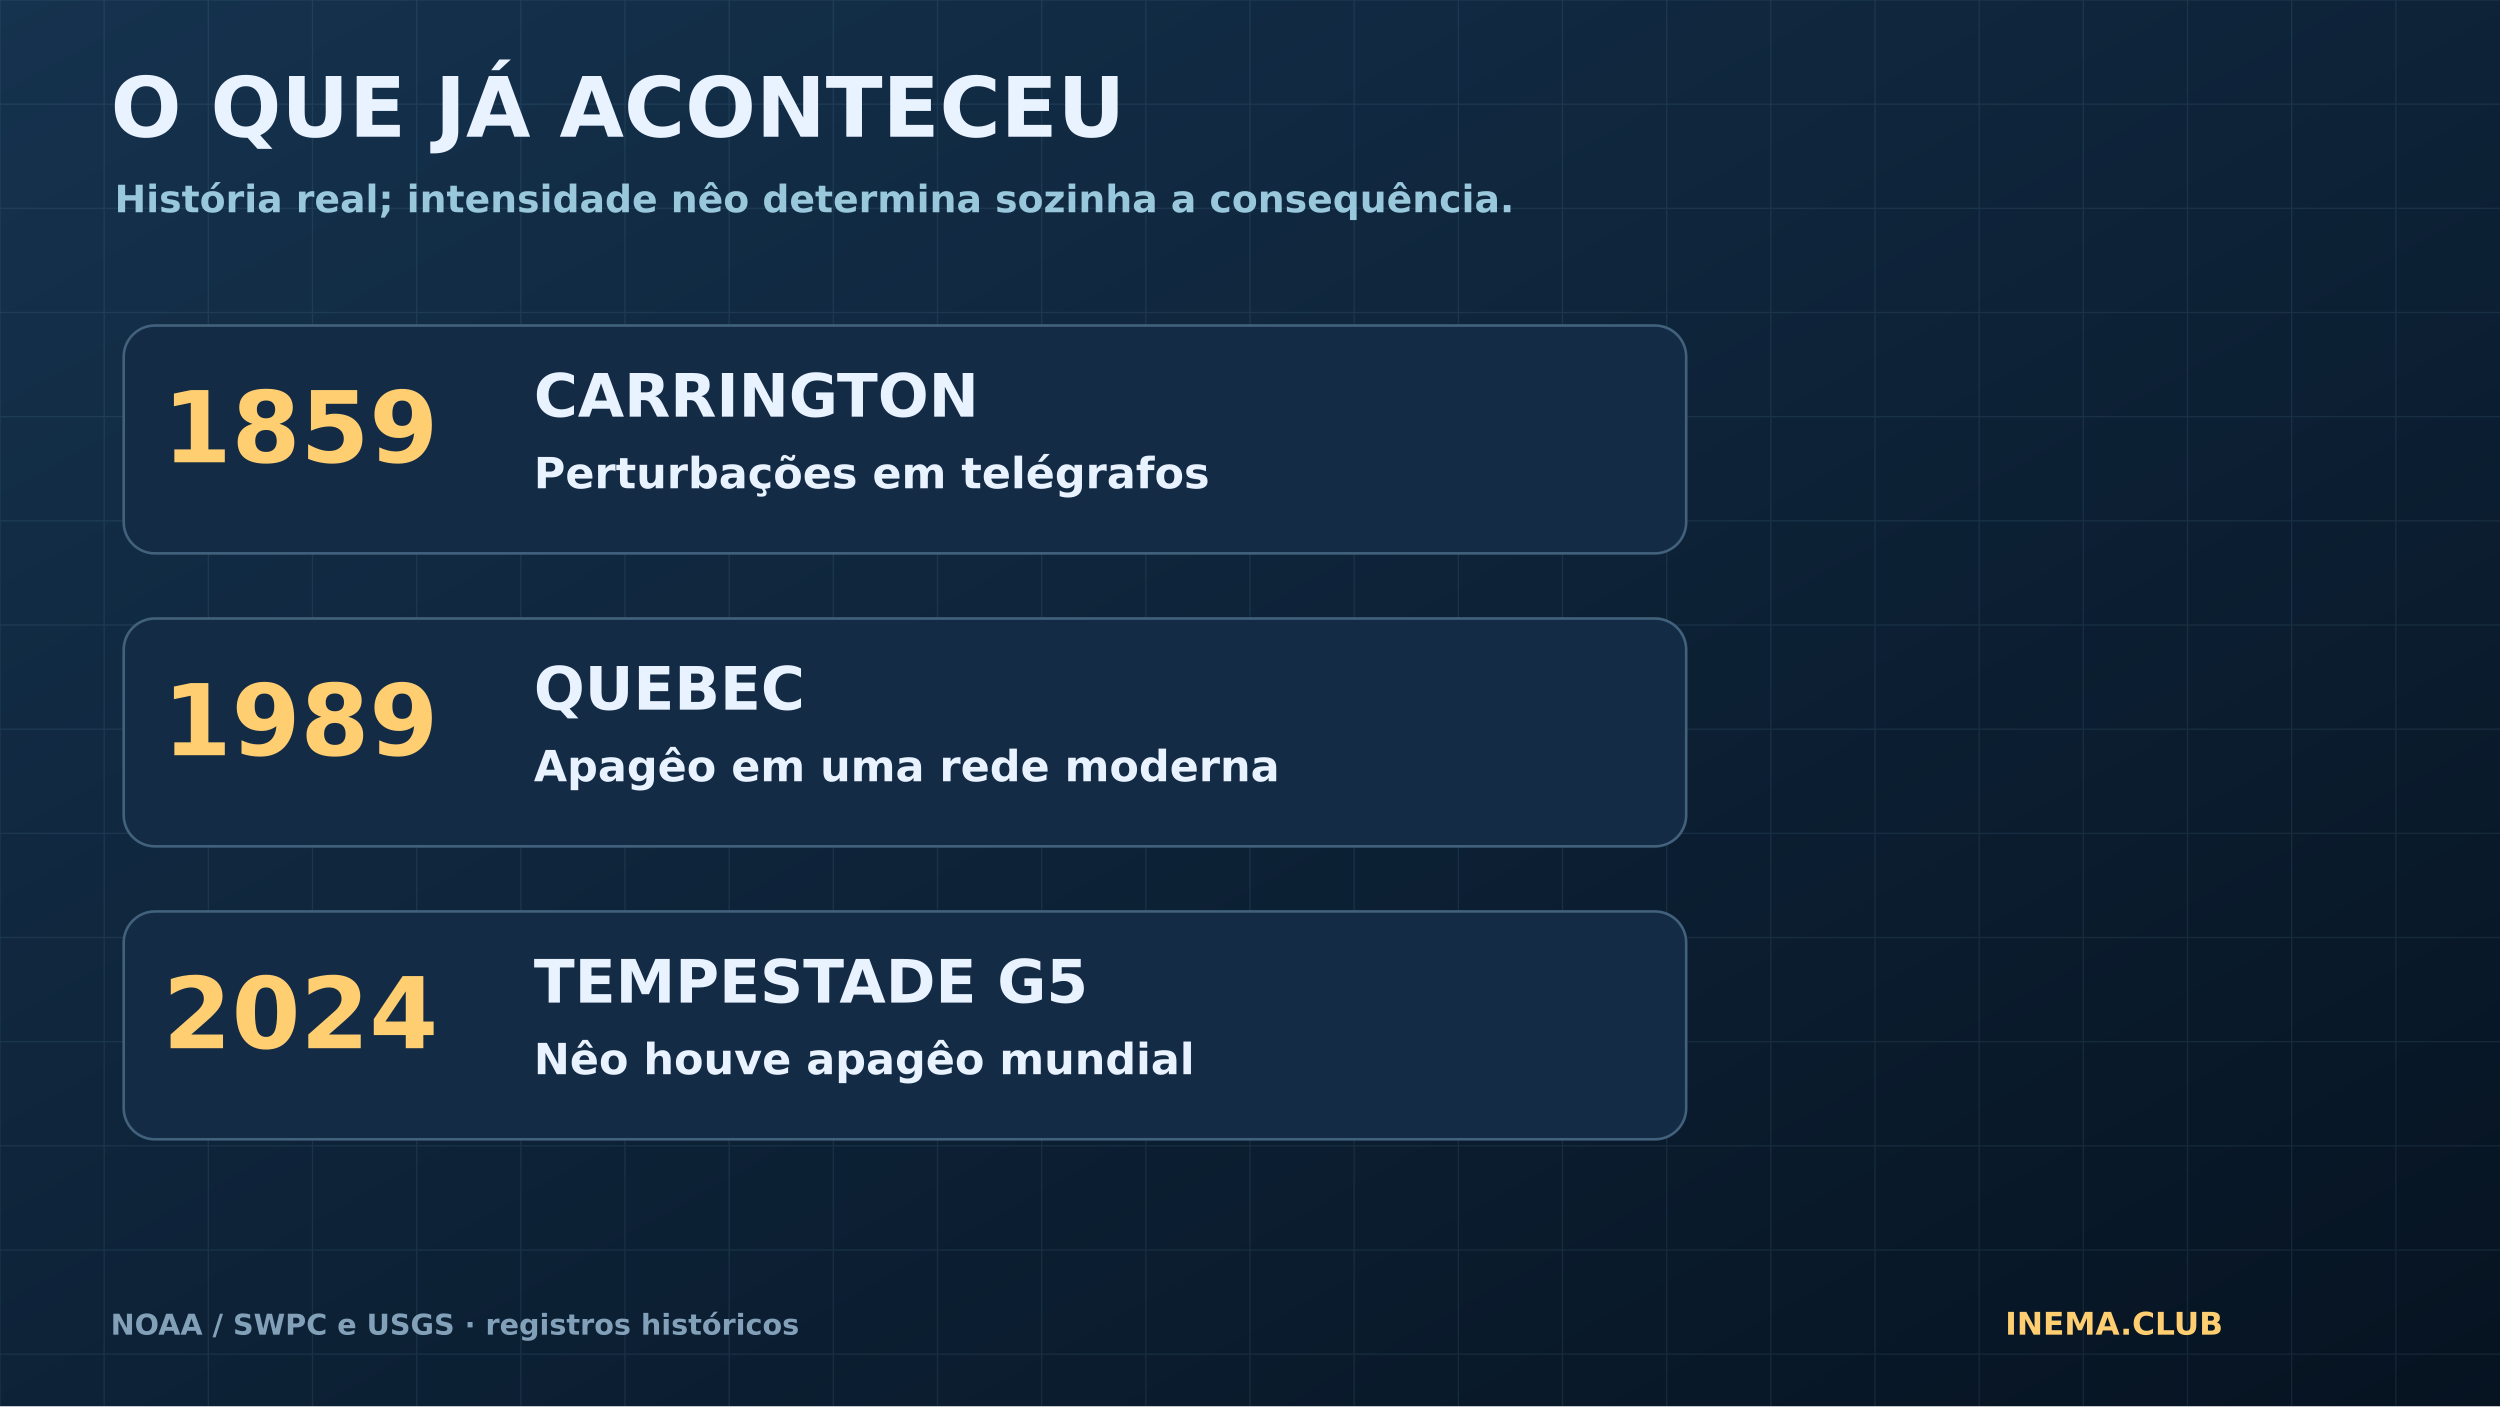
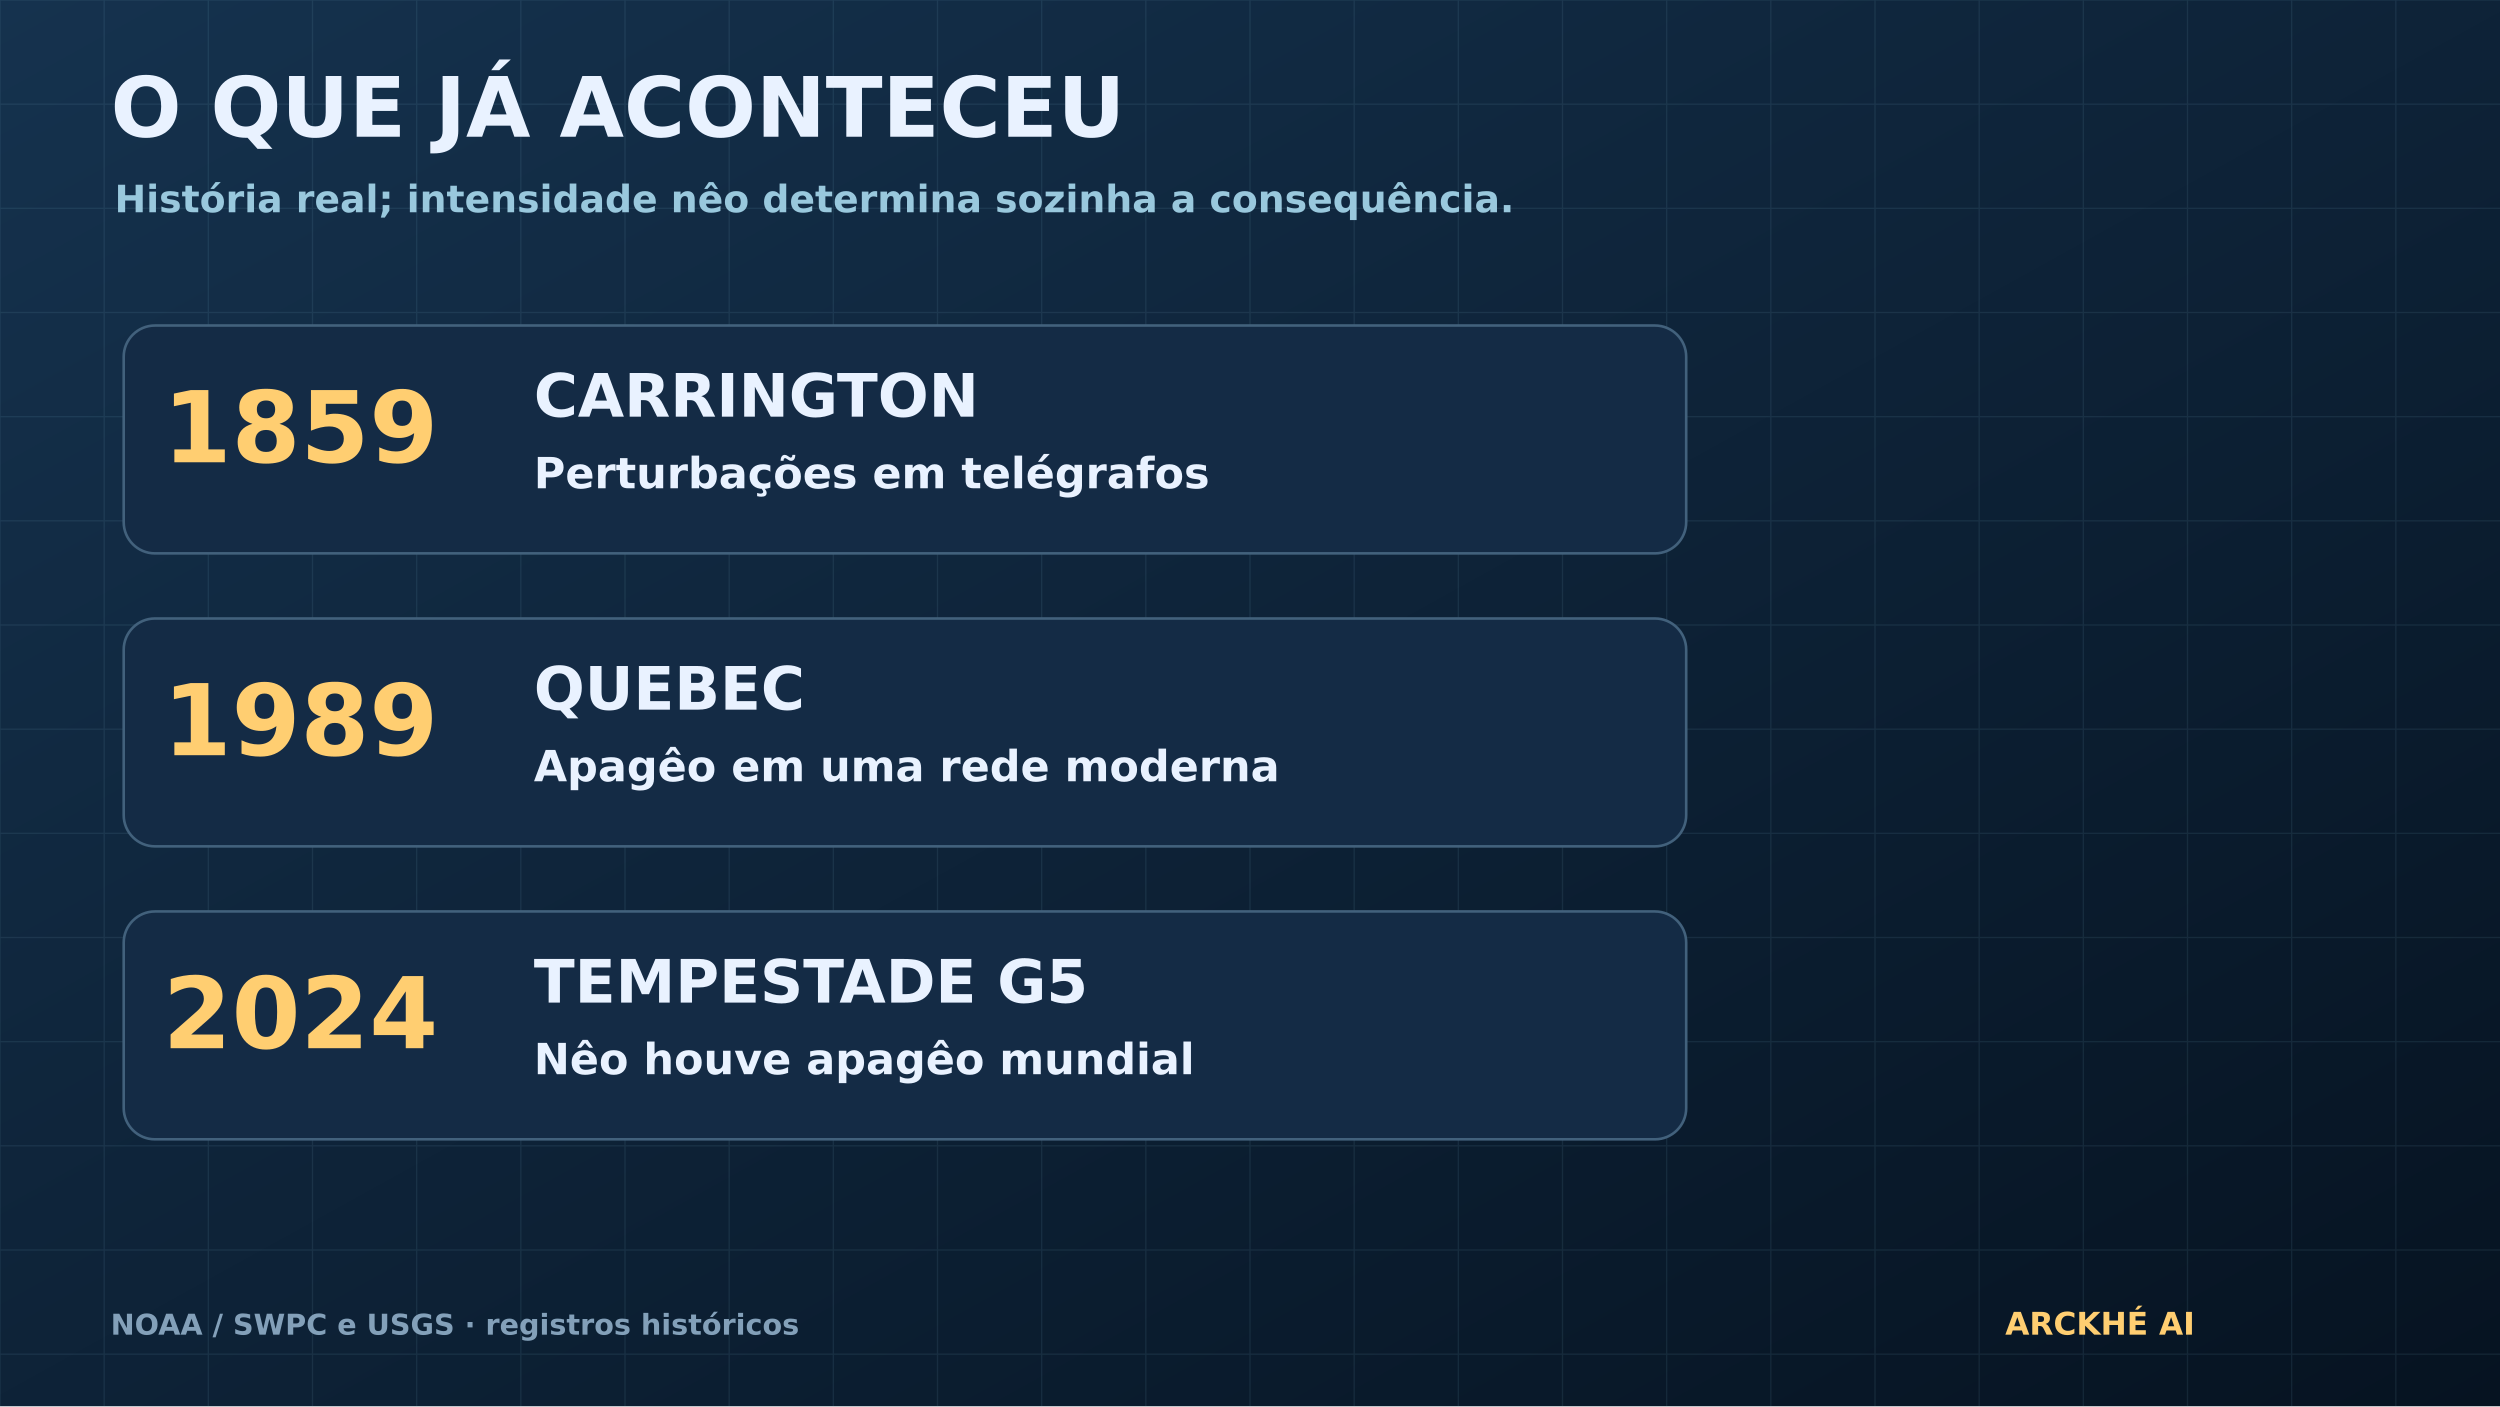
<svg xmlns="http://www.w3.org/2000/svg" width="1920" height="1080" viewBox="0 0 1920 1080">
  <defs>
    <radialGradient id="sun">
      <stop stop-color="#fff0a0" />
      <stop offset=".5" stop-color="#ffad35" />
      <stop offset="1" stop-color="#d85212" />
    </radialGradient>
    <radialGradient id="earth" cx=".25" cy=".25">
      <stop stop-color="#39c1f8" />
      <stop offset=".7" stop-color="#1472b0" />
      <stop offset="1" stop-color="#062c53" />
    </radialGradient>
    <linearGradient id="bg" x2="1" y2="1">
      <stop stop-color="#15324e" />
      <stop offset="1" stop-color="#061321" />
    </linearGradient>
    <marker id="arrow" viewBox="0 0 10 10" refX="9" refY="5" markerWidth="3" markerHeight="3" orient="auto-start-reverse">
      <path d="M0 0 L10 5 L0 10Z" fill="#47d8fa" />
    </marker>
  </defs>
  <rect width="1920" height="1080" fill="url(#bg)" />
  <g opacity=".09" stroke="#96d4ed">
    <path d="M0,0 H1920 M0,0 V1080" />
    <path d="M0,80 H1920 M80,0 V1080" />
    <path d="M0,160 H1920 M160,0 V1080" />
    <path d="M0,240 H1920 M240,0 V1080" />
    <path d="M0,320 H1920 M320,0 V1080" />
    <path d="M0,400 H1920 M400,0 V1080" />
    <path d="M0,480 H1920 M480,0 V1080" />
    <path d="M0,560 H1920 M560,0 V1080" />
    <path d="M0,640 H1920 M640,0 V1080" />
    <path d="M0,720 H1920 M720,0 V1080" />
    <path d="M0,800 H1920 M800,0 V1080" />
    <path d="M0,880 H1920 M880,0 V1080" />
    <path d="M0,960 H1920 M960,0 V1080" />
    <path d="M0,1040 H1920 M1040,0 V1080" />
    <path d="M0,1120 H1920 M1120,0 V1080" />
    <path d="M0,1200 H1920 M1200,0 V1080" />
    <path d="M0,1280 H1920 M1280,0 V1080" />
    <path d="M0,1360 H1920 M1360,0 V1080" />
    <path d="M0,1440 H1920 M1440,0 V1080" />
    <path d="M0,1520 H1920 M1520,0 V1080" />
    <path d="M0,1600 H1920 M1600,0 V1080" />
    <path d="M0,1680 H1920 M1680,0 V1080" />
    <path d="M0,1760 H1920 M1760,0 V1080" />
    <path d="M0,1840 H1920 M1840,0 V1080" />
  </g>
  <text x="85" y="105" font-size="64" fill="#e9f2ff" font-family="DejaVu Sans,sans-serif" font-weight="bold">O QUE JÁ ACONTECEU</text>
  <text x="88" y="163" font-size="29" fill="#99c8dd" font-family="DejaVu Sans,sans-serif" font-weight="bold">História real; intensidade nêo determina sozinha a consequência.</text>
  <rect x="95" y="250" width="1200" height="175" rx="24" fill="#142b45" stroke="#42617c" stroke-width="2" />
  <text x="125" y="355" font-size="76" fill="#ffce71" font-family="DejaVu Sans,sans-serif" font-weight="bold">1859</text>
  <text x="410" y="320" font-size="46" fill="#e9f2ff" font-family="DejaVu Sans,sans-serif" font-weight="bold">CARRINGTON</text>
  <text x="410" y="375" font-size="33" fill="#e9f2ff" font-family="DejaVu Sans,sans-serif" font-weight="bold">Perturbações em telégrafos</text>
  <rect x="95" y="475" width="1200" height="175" rx="24" fill="#142b45" stroke="#42617c" stroke-width="2" />
  <text x="125" y="580" font-size="76" fill="#ffce71" font-family="DejaVu Sans,sans-serif" font-weight="bold">1989</text>
  <text x="410" y="545" font-size="46" fill="#e9f2ff" font-family="DejaVu Sans,sans-serif" font-weight="bold">QUEBEC</text>
  <text x="410" y="600" font-size="33" fill="#e9f2ff" font-family="DejaVu Sans,sans-serif" font-weight="bold">Apagêo em uma rede moderna</text>
  <rect x="95" y="700" width="1200" height="175" rx="24" fill="#142b45" stroke="#42617c" stroke-width="2" />
  <text x="125" y="805" font-size="76" fill="#ffce71" font-family="DejaVu Sans,sans-serif" font-weight="bold">2024</text>
  <text x="410" y="770" font-size="46" fill="#e9f2ff" font-family="DejaVu Sans,sans-serif" font-weight="bold">TEMPESTADE G5</text>
  <text x="410" y="825" font-size="33" fill="#e9f2ff" font-family="DejaVu Sans,sans-serif" font-weight="bold">Nêo houve apagêo mundial</text>
  <text x="85" y="1025" font-size="22" fill="#83a0b9" font-family="DejaVu Sans,sans-serif" font-weight="bold">NOAA / SWPC e USGS · registros históricos</text>
-   <text x="1540" y="1025" font-size="24" fill="#ffce71" font-family="DejaVu Sans,sans-serif" font-weight="bold">INEMA.CLUB</text>
+   <text x="1540" y="1025" font-size="24" fill="#ffce71" font-family="DejaVu Sans,sans-serif" font-weight="bold">ARCKHÉ AI</text>
</svg>
